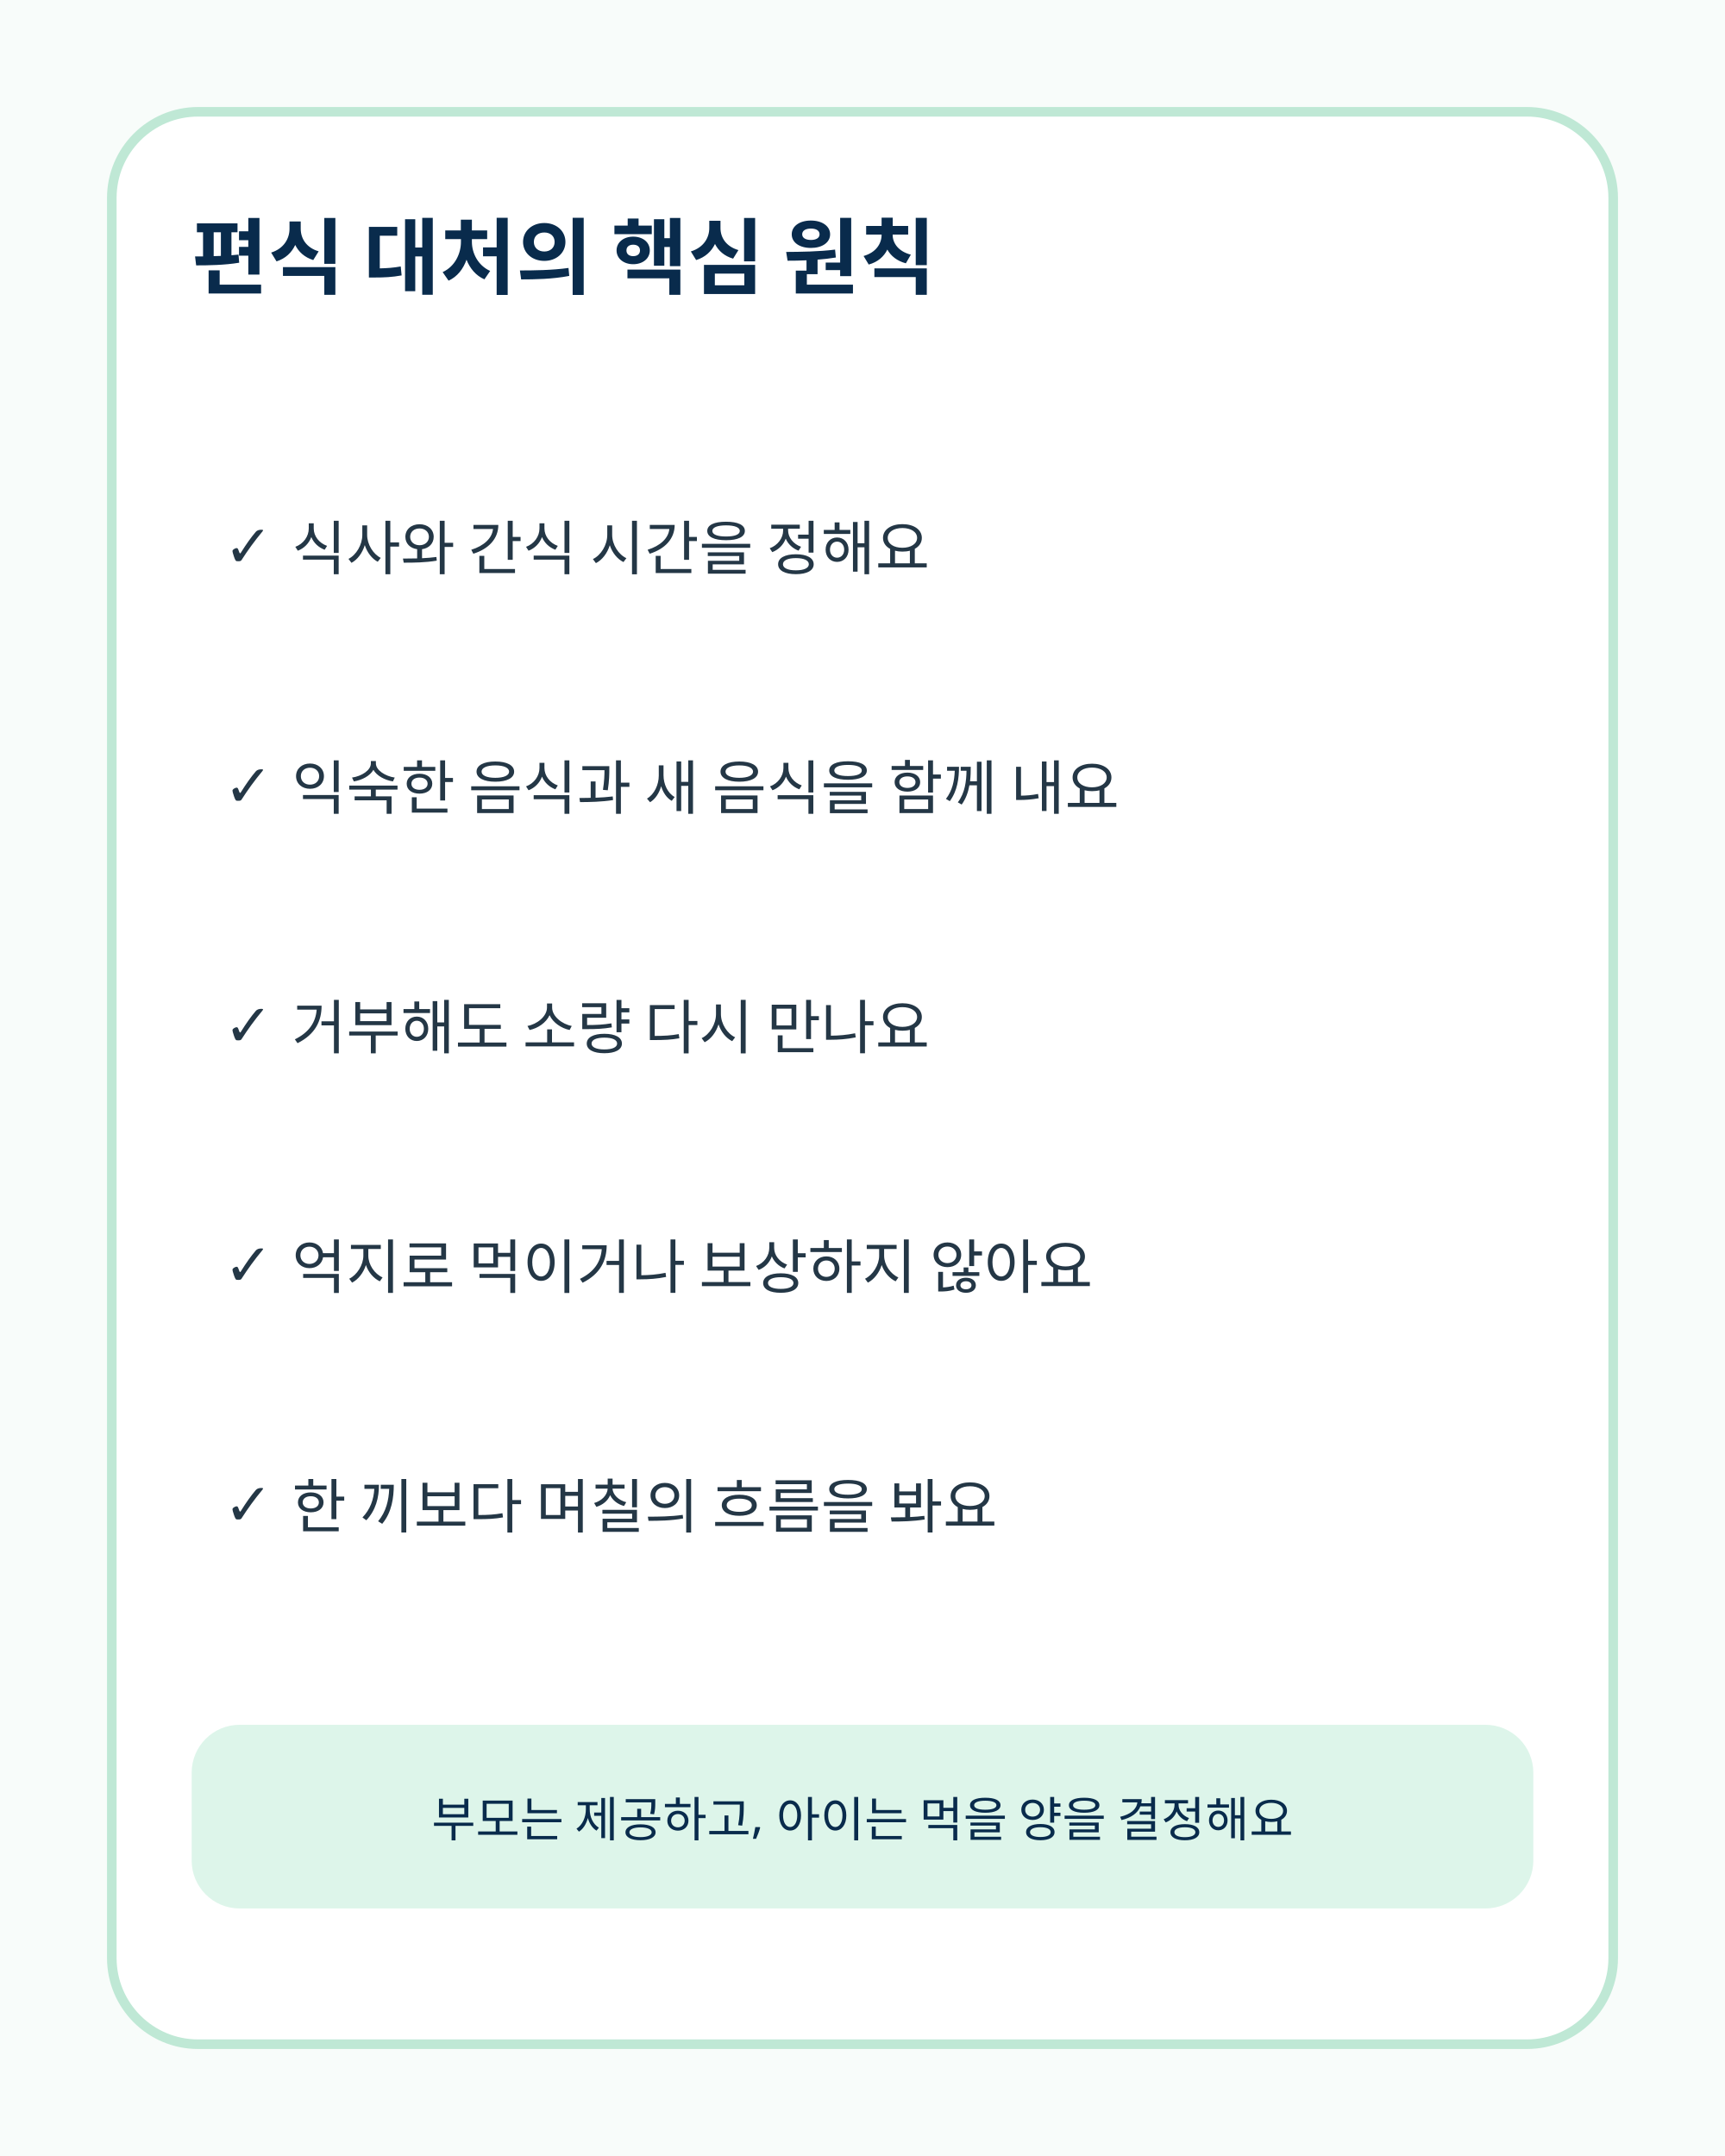
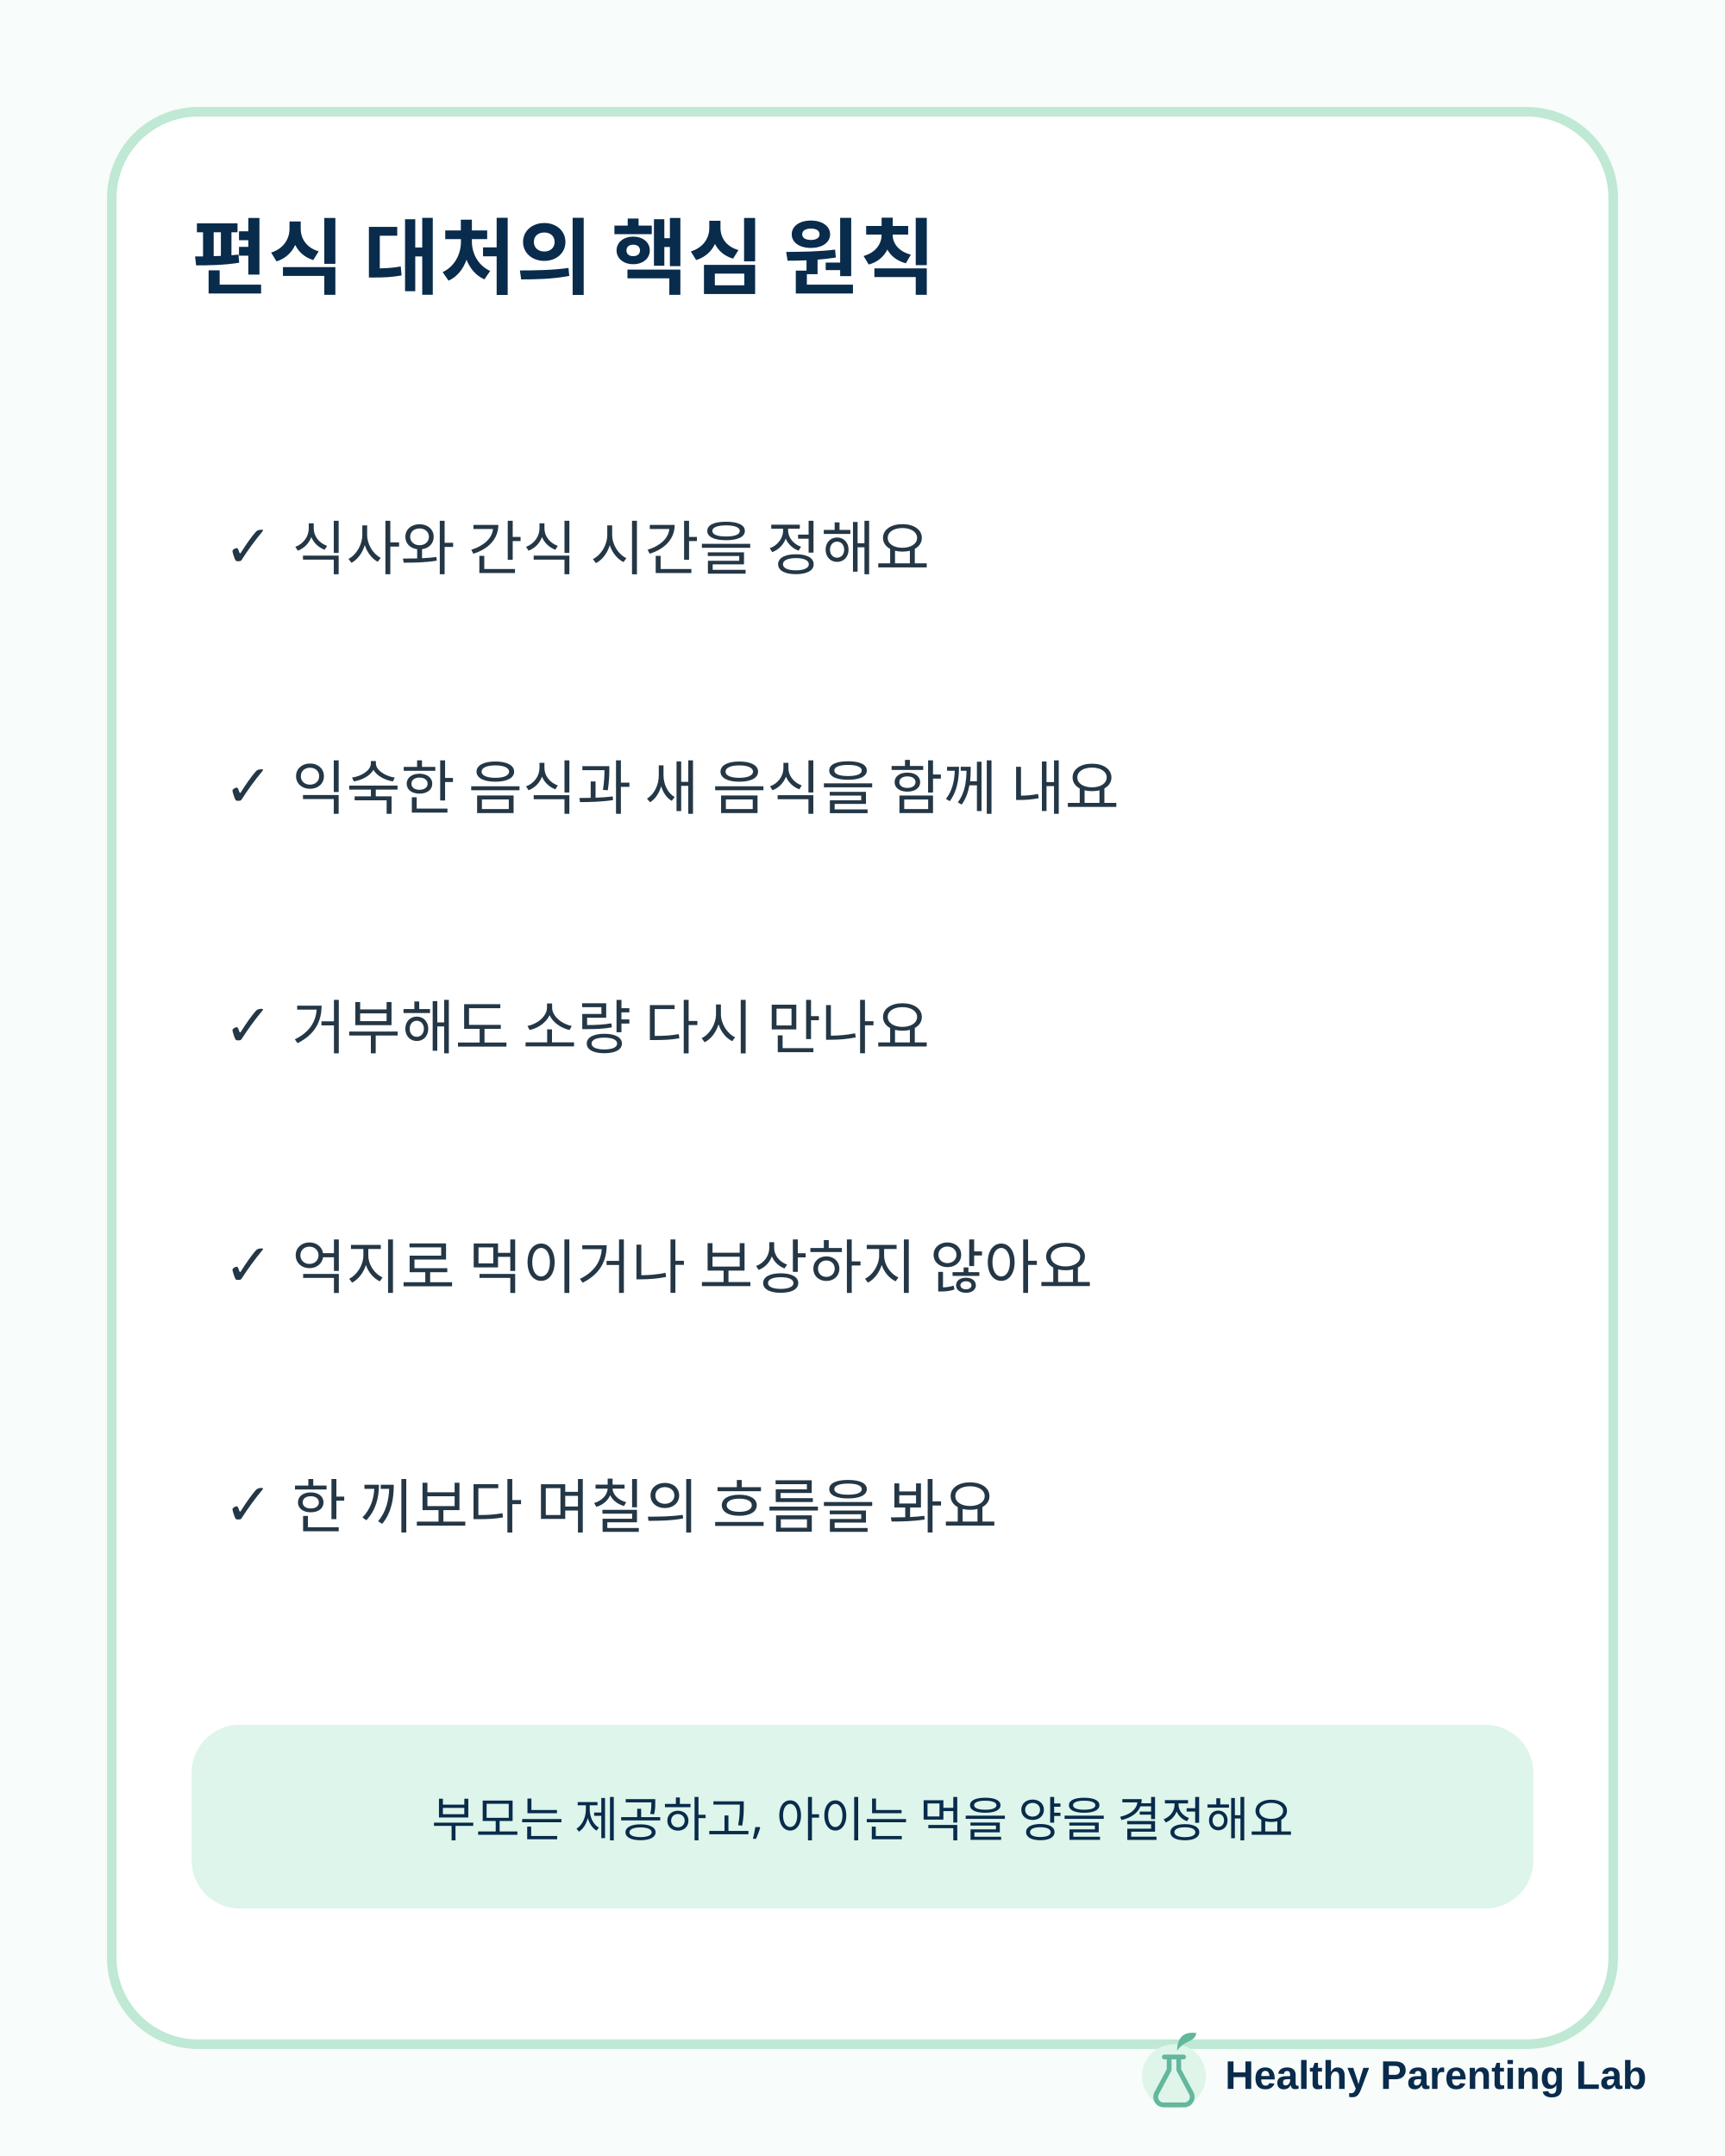
<svg xmlns="http://www.w3.org/2000/svg" width="1080" height="1350">
  <rect width="1080" height="1350" fill="#F8FCFA" />
  <rect x="70" y="70" width="940" height="1210" rx="54" fill="#fff" stroke="#BFE8D5" stroke-width="6" />
  <text x="120" y="180" font-family="sans-serif" font-size="52" font-weight="700" fill="#092B4C">편식 대처의 핵심 원칙</text>
  <g font-family="sans-serif" font-size="37" fill="#243746">
    <text x="140" y="355">✓ 식사와 간식 시간을 정해요</text>
    <text x="140" y="505">✓ 익숙한 음식과 새 음식을 함께 내요</text>
    <text x="140" y="655">✓ 거부해도 소량 다시 만나요</text>
    <text x="140" y="805">✓ 억지로 먹이거나 보상하지 않아요</text>
    <text x="140" y="955">✓ 한 끼보다 며칠의 흐름을 봐요</text>
  </g>
  <rect x="120" y="1080" width="840" height="115" rx="30" fill="#DDF5EA" />
  <text x="540" y="1150" text-anchor="middle" font-family="sans-serif" font-size="30" fill="#092B4C">부모는 제공하고, 아이는 먹을 양을 결정해요</text>
+   <g aria-label="Healthy Parenting Lab" transform="translate(735 1300)">
+     <circle cx="0" cy="0" r="20" fill="#DFF5EA" />
+     <path d="M-6 -12h12M-3 -12v8l-8 15a5 5 0 0 0 4 7H7a5 5 0 0 0 4-7L3-4v-8" fill="none" stroke="#63B79D" stroke-width="3" stroke-linecap="round" stroke-linejoin="round" />
+     <path d="M2 -16c5-7 11-5 12-11-7-1-12 2-12 11Z" fill="#63B79D" />
+     <text x="32" y="8" font-family="Arial, sans-serif" font-size="25" font-weight="700" fill="#092B4C">Healthy Parenting Lab</text>
+   </g>
</svg>
